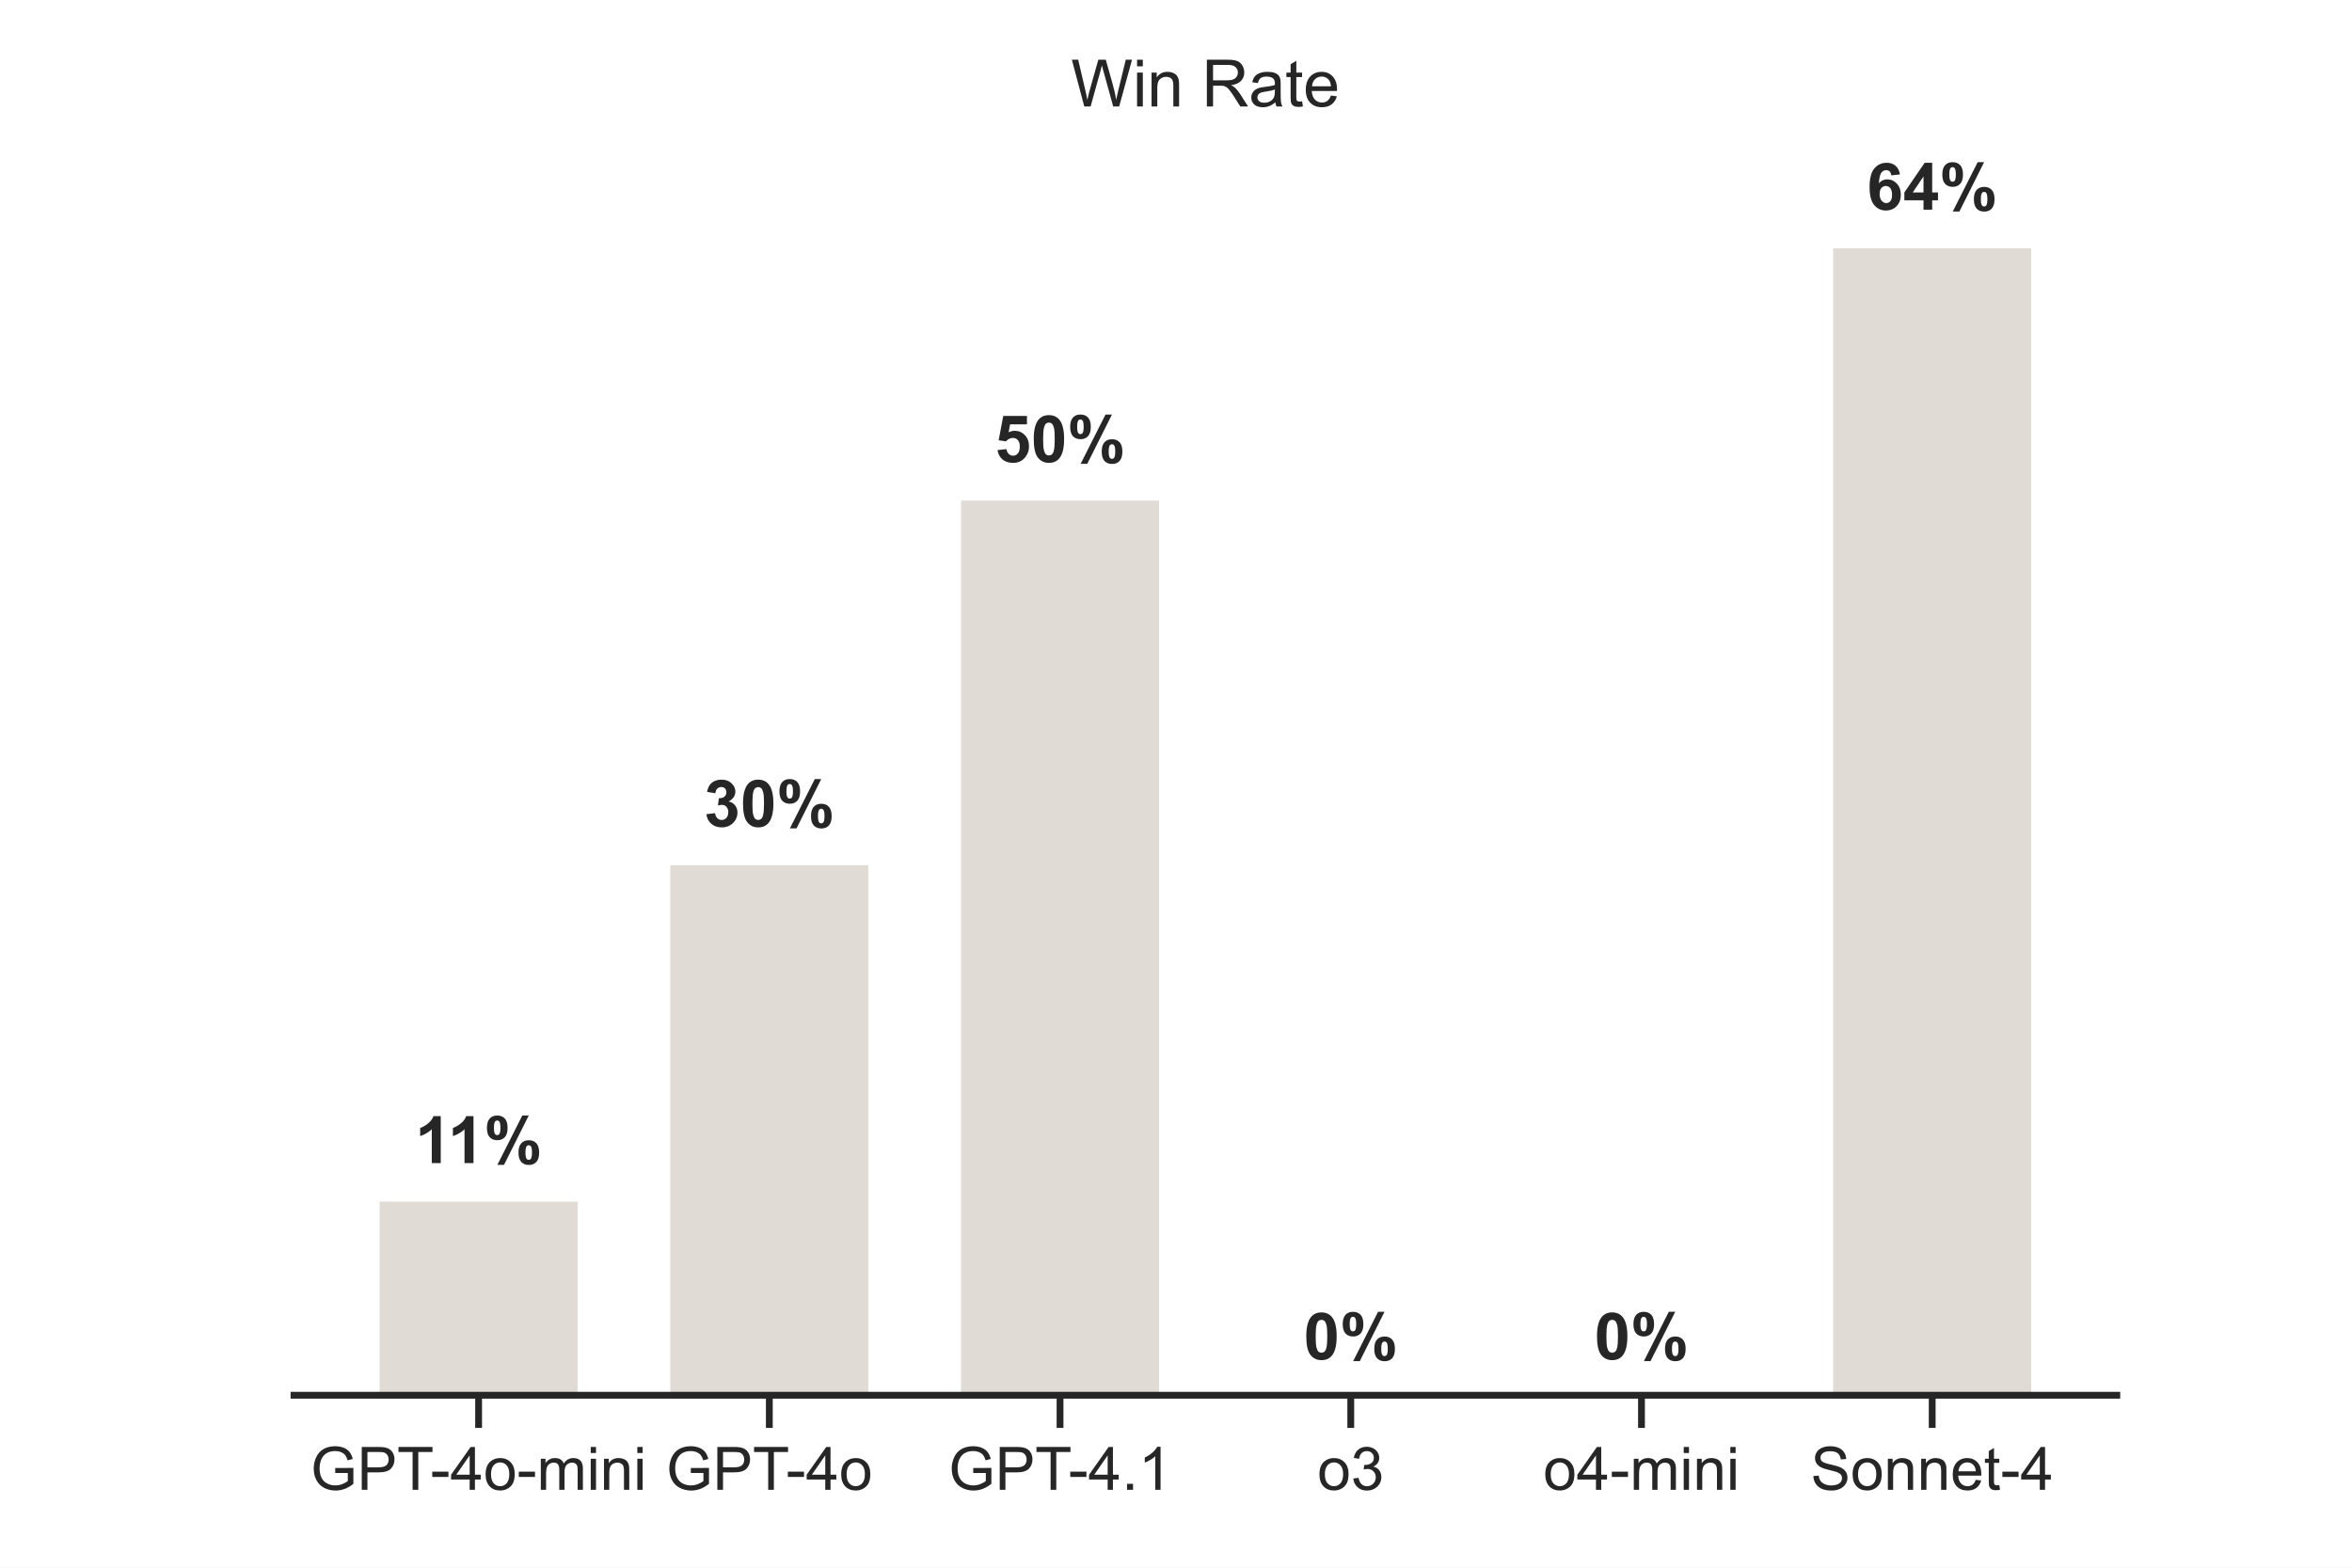
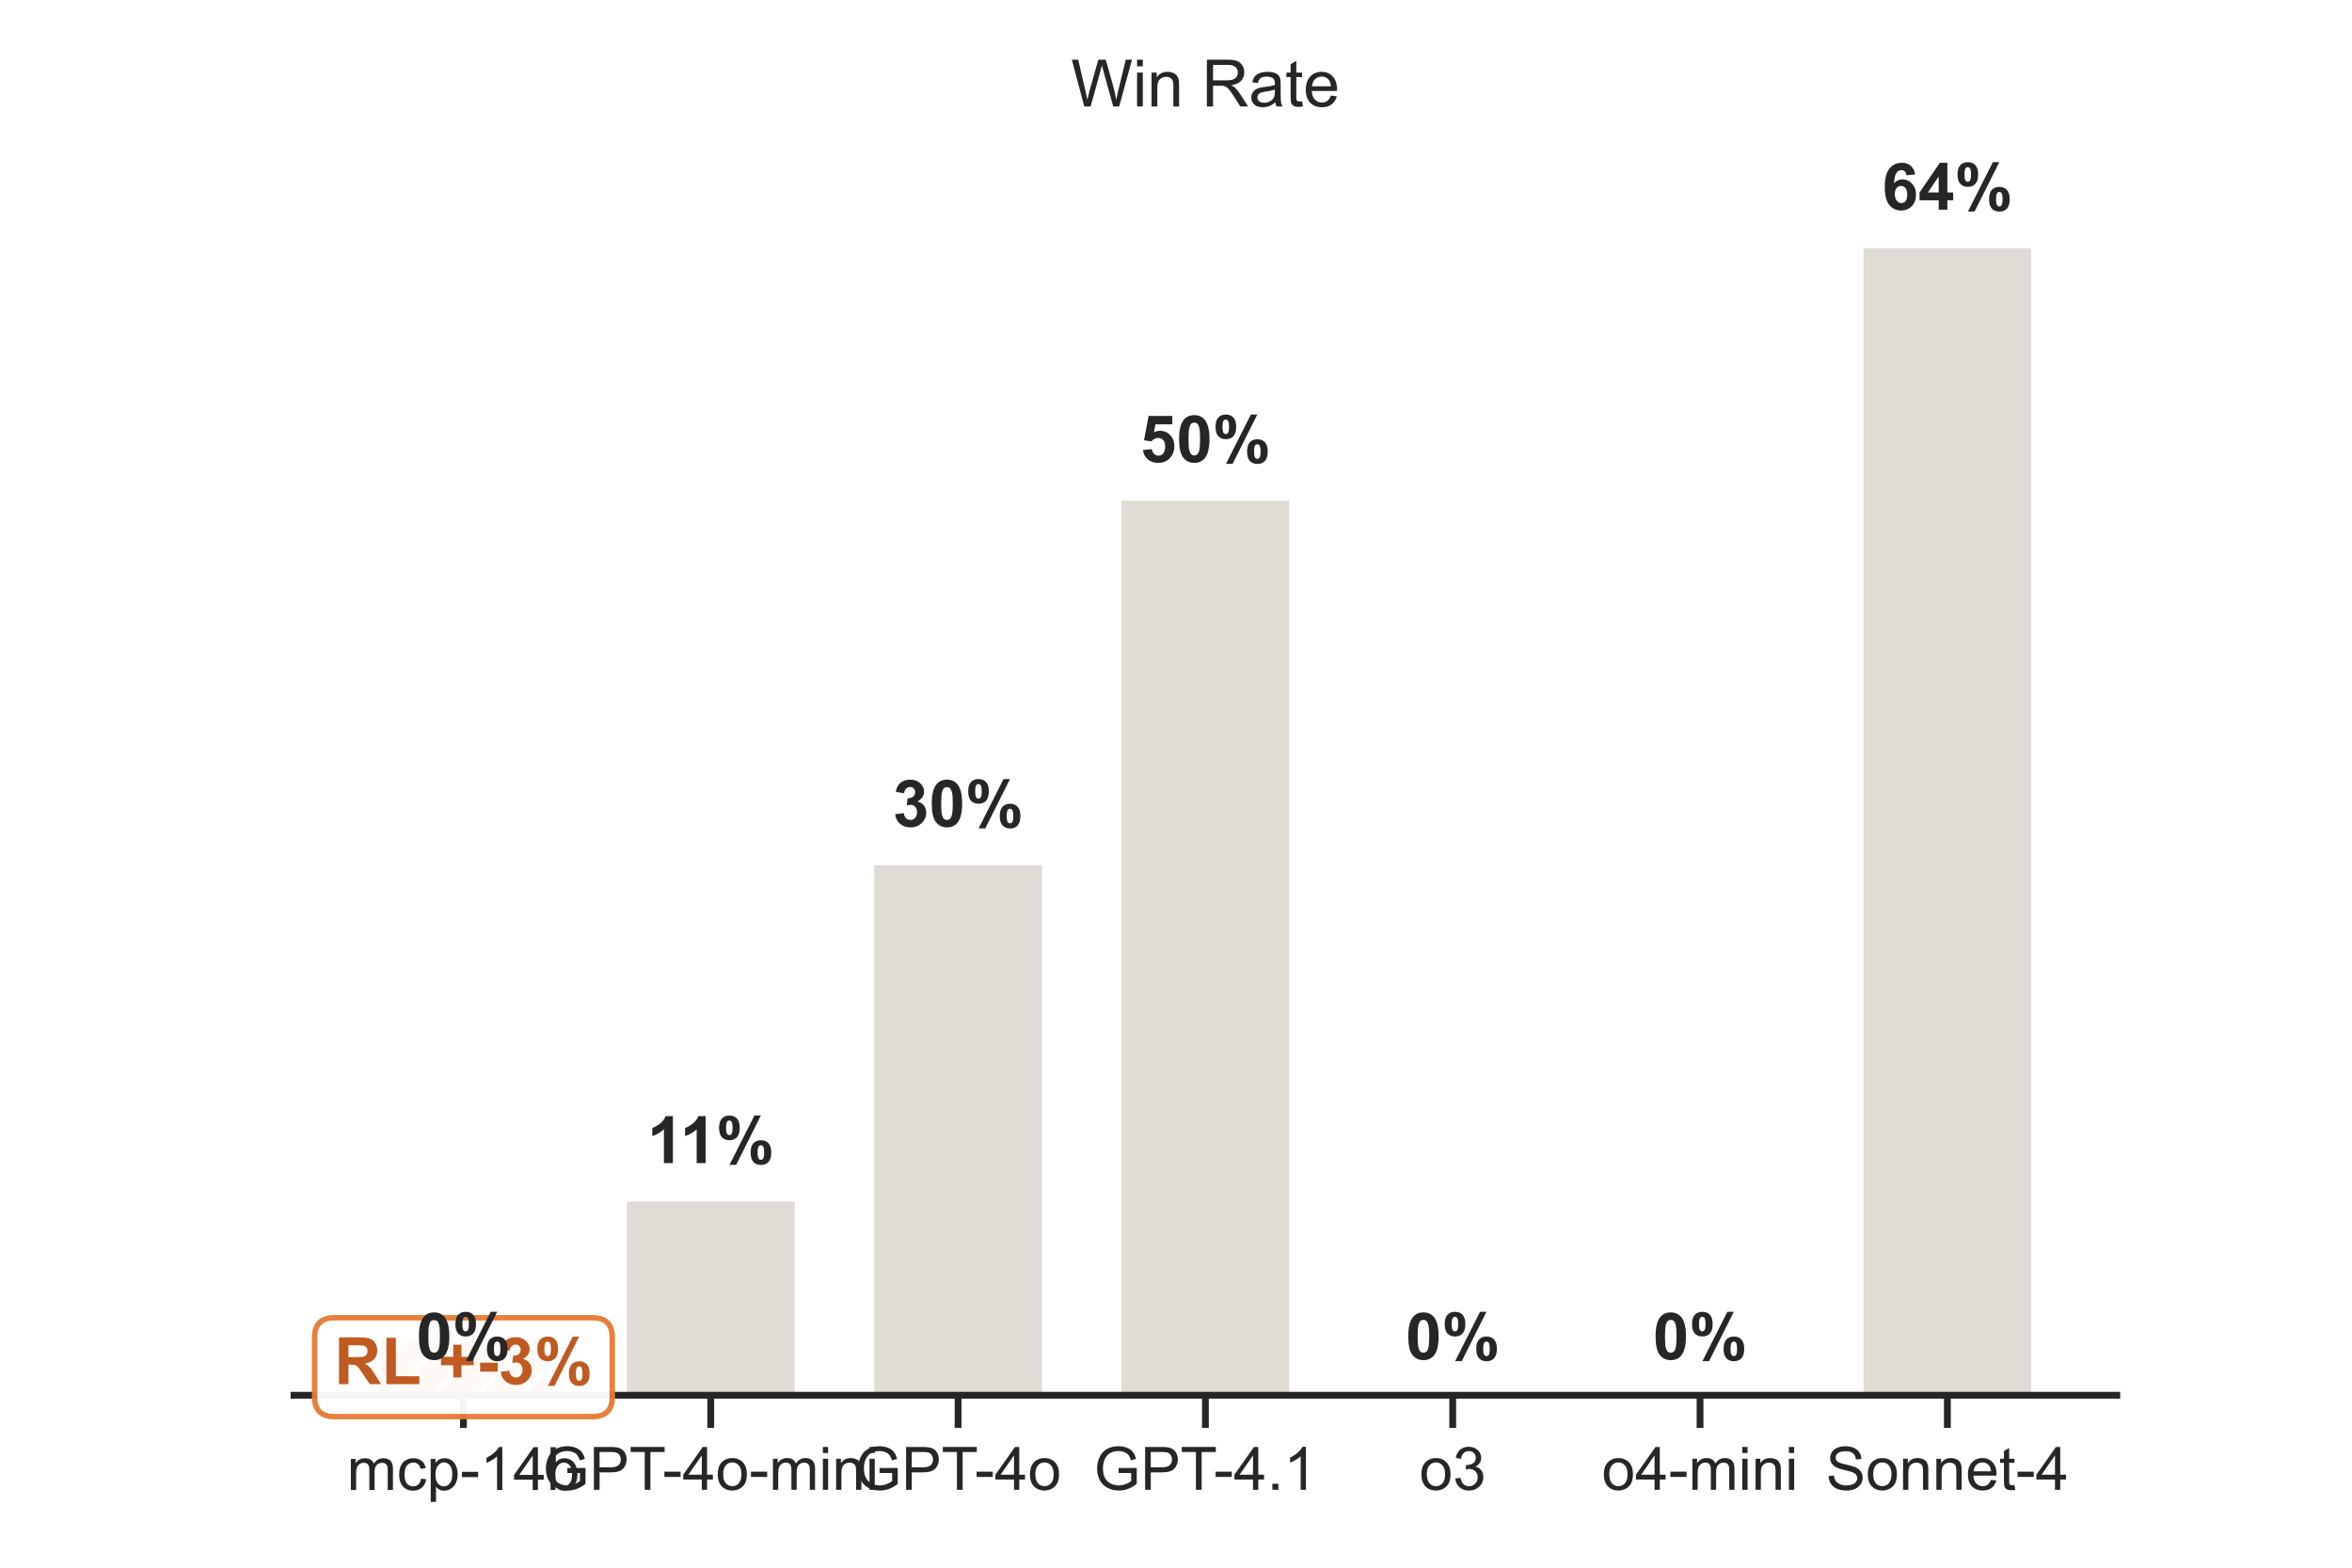
<svg xmlns="http://www.w3.org/2000/svg" xmlns:xlink="http://www.w3.org/1999/xlink" width="432pt" height="288pt" viewBox="0 0 432 288" version="1.1">
  <defs>
    <style type="text/css">*{stroke-linejoin: round; stroke-linecap: butt}</style>
  </defs>
  <g id="figure_1">
    <g id="patch_1">
      <path d="M 0 288  L 432 288  L 432 0  L 0 0  z " style="fill: #ffffff" />
    </g>
    <g id="axes_1">
      <g id="patch_2">
        <path d="M 54 256.32  L 388.8 256.32  L 388.8 34.56  L 54 34.56  z " style="fill: #ffffff" />
      </g>
      <g id="matplotlib.axis_1">
        <g id="xtick_1">
          <g id="line2d_1">
            <defs>
-               <path id="m79e79da452" d="M 0 0  L 0 6  " style="stroke: #262626; stroke-width: 1.25" />
+               <path id="m827d077806" d="M 0 0  L 0 6  " style="stroke: #262626; stroke-width: 1.25" />
            </defs>
            <g>
-               <use xlink:href="#m79e79da452" x="87.907" y="256.32" style="fill: #262626; stroke: #262626; stroke-width: 1.25" />
+               <use xlink:href="#m827d077806" x="85.118" y="256.32" style="fill: #262626; stroke: #262626; stroke-width: 1.25" />
            </g>
          </g>
          <g id="text_1">
-             <g style="fill: #262626" transform="translate(57.04015 273.6936) scale(0.11 -0.11)">
+             <g style="fill: #262626" transform="translate(63.72106 273.7262) scale(0.11 -0.11)">
+               <defs>
+                 <path id="ArialMT-6d" d="M 422 0  L 422 3319  L 925 3319  L 925 2853  Q 1081 3097 1340 3245  Q 1600 3394 1931 3394  Q 2300 3394 2536 3241  Q 2772 3088 2869 2813  Q 3263 3394 3894 3394  Q 4388 3394 4653 3120  Q 4919 2847 4919 2278  L 4919 0  L 4359 0  L 4359 2091  Q 4359 2428 4304 2576  Q 4250 2725 4106 2815  Q 3963 2906 3769 2906  Q 3419 2906 3187 2673  Q 2956 2441 2956 1928  L 2956 0  L 2394 0  L 2394 2156  Q 2394 2531 2256 2718  Q 2119 2906 1806 2906  Q 1569 2906 1367 2781  Q 1166 2656 1075 2415  Q 984 2175 984 1722  L 984 0  L 422 0  z " transform="scale(0.015625)" />
+                 <path id="ArialMT-63" d="M 2588 1216  L 3141 1144  Q 3050 572 2676 248  Q 2303 -75 1759 -75  Q 1078 -75 664 370  Q 250 816 250 1647  Q 250 2184 428 2587  Q 606 2991 970 3192  Q 1334 3394 1763 3394  Q 2303 3394 2647 3120  Q 2991 2847 3088 2344  L 2541 2259  Q 2463 2594 2264 2762  Q 2066 2931 1784 2931  Q 1359 2931 1093 2626  Q 828 2322 828 1663  Q 828 994 1084 691  Q 1341 388 1753 388  Q 2084 388 2306 591  Q 2528 794 2588 1216  z " transform="scale(0.015625)" />
+                 <path id="ArialMT-70" d="M 422 -1272  L 422 3319  L 934 3319  L 934 2888  Q 1116 3141 1344 3267  Q 1572 3394 1897 3394  Q 2322 3394 2647 3175  Q 2972 2956 3137 2557  Q 3303 2159 3303 1684  Q 3303 1175 3120 767  Q 2938 359 2589 142  Q 2241 -75 1856 -75  Q 1575 -75 1351 44  Q 1128 163 984 344  L 984 -1272  L 422 -1272  z M 931 1641  Q 931 1000 1190 694  Q 1450 388 1819 388  Q 2194 388 2461 705  Q 2728 1022 2728 1688  Q 2728 2322 2467 2637  Q 2206 2953 1844 2953  Q 1484 2953 1207 2617  Q 931 2281 931 1641  z " transform="scale(0.015625)" />
+                 <path id="ArialMT-2d" d="M 203 1375  L 203 1941  L 1931 1941  L 1931 1375  L 203 1375  z " transform="scale(0.015625)" />
+                 <path id="ArialMT-31" d="M 2384 0  L 1822 0  L 1822 3584  Q 1619 3391 1289 3197  Q 959 3003 697 2906  L 697 3450  Q 1169 3672 1522 3987  Q 1875 4303 2022 4600  L 2384 4600  L 2384 0  z " transform="scale(0.015625)" />
+                 <path id="ArialMT-34" d="M 2069 0  L 2069 1097  L 81 1097  L 81 1613  L 2172 4581  L 2631 4581  L 2631 1613  L 3250 1613  L 3250 1097  L 2631 1097  L 2631 0  L 2069 0  z M 2069 1613  L 2069 3678  L 634 1613  L 2069 1613  z " transform="scale(0.015625)" />
+                 <path id="ArialMT-62" d="M 941 0  L 419 0  L 419 4581  L 981 4581  L 981 2947  Q 1338 3394 1891 3394  Q 2197 3394 2470 3270  Q 2744 3147 2920 2923  Q 3097 2700 3197 2384  Q 3297 2069 3297 1709  Q 3297 856 2875 390  Q 2453 -75 1863 -75  Q 1275 -75 941 416  L 941 0  z M 934 1684  Q 934 1088 1097 822  Q 1363 388 1816 388  Q 2184 388 2453 708  Q 2722 1028 2722 1663  Q 2722 2313 2464 2622  Q 2206 2931 1841 2931  Q 1472 2931 1203 2611  Q 934 2291 934 1684  z " transform="scale(0.015625)" />
+               </defs>
+               <use xlink:href="#ArialMT-6d" />
+               <use xlink:href="#ArialMT-63" transform="translate(83.30078 0)" />
+               <use xlink:href="#ArialMT-70" transform="translate(133.3008 0)" />
+               <use xlink:href="#ArialMT-2d" transform="translate(188.916 0)" />
+               <use xlink:href="#ArialMT-31" transform="translate(222.2168 0)" />
+               <use xlink:href="#ArialMT-34" transform="translate(277.832 0)" />
+               <use xlink:href="#ArialMT-62" transform="translate(333.4473 0)" />
+             </g>
+           </g>
+         </g>
+         <g id="xtick_2">
+           <g id="line2d_2">
+             <g>
+               <use xlink:href="#m827d077806" x="130.545" y="256.32" style="fill: #262626; stroke: #262626; stroke-width: 1.25" />
+             </g>
+           </g>
+           <g id="text_2">
+             <g style="fill: #262626" transform="translate(99.67815 273.6936) scale(0.11 -0.11)">
              <defs>
                <path id="ArialMT-47" d="M 2638 1797  L 2638 2334  L 4578 2338  L 4578 638  Q 4131 281 3656 101  Q 3181 -78 2681 -78  Q 2006 -78 1454 211  Q 903 500 622 1047  Q 341 1594 341 2269  Q 341 2938 620 3517  Q 900 4097 1425 4378  Q 1950 4659 2634 4659  Q 3131 4659 3532 4498  Q 3934 4338 4162 4050  Q 4391 3763 4509 3300  L 3963 3150  Q 3859 3500 3706 3700  Q 3553 3900 3268 4020  Q 2984 4141 2638 4141  Q 2222 4141 1919 4014  Q 1616 3888 1430 3681  Q 1244 3475 1141 3228  Q 966 2803 966 2306  Q 966 1694 1177 1281  Q 1388 869 1791 669  Q 2194 469 2647 469  Q 3041 469 3416 620  Q 3791 772 3984 944  L 3984 1797  L 2638 1797  z " transform="scale(0.015625)" />
                <path id="ArialMT-50" d="M 494 0  L 494 4581  L 2222 4581  Q 2678 4581 2919 4538  Q 3256 4481 3484 4323  Q 3713 4166 3852 3881  Q 3991 3597 3991 3256  Q 3991 2672 3619 2267  Q 3247 1863 2275 1863  L 1100 1863  L 1100 0  L 494 0  z M 1100 2403  L 2284 2403  Q 2872 2403 3119 2622  Q 3366 2841 3366 3238  Q 3366 3525 3220 3729  Q 3075 3934 2838 4000  Q 2684 4041 2272 4041  L 1100 4041  L 1100 2403  z " transform="scale(0.015625)" />
                <path id="ArialMT-54" d="M 1659 0  L 1659 4041  L 150 4041  L 150 4581  L 3781 4581  L 3781 4041  L 2266 4041  L 2266 0  L 1659 0  z " transform="scale(0.015625)" />
-                 <path id="ArialMT-2d" d="M 203 1375  L 203 1941  L 1931 1941  L 1931 1375  L 203 1375  z " transform="scale(0.015625)" />
-                 <path id="ArialMT-34" d="M 2069 0  L 2069 1097  L 81 1097  L 81 1613  L 2172 4581  L 2631 4581  L 2631 1613  L 3250 1613  L 3250 1097  L 2631 1097  L 2631 0  L 2069 0  z M 2069 1613  L 2069 3678  L 634 1613  L 2069 1613  z " transform="scale(0.015625)" />
                <path id="ArialMT-6f" d="M 213 1659  Q 213 2581 725 3025  Q 1153 3394 1769 3394  Q 2453 3394 2887 2945  Q 3322 2497 3322 1706  Q 3322 1066 3130 698  Q 2938 331 2570 128  Q 2203 -75 1769 -75  Q 1072 -75 642 372  Q 213 819 213 1659  z M 791 1659  Q 791 1022 1069 705  Q 1347 388 1769 388  Q 2188 388 2466 706  Q 2744 1025 2744 1678  Q 2744 2294 2464 2611  Q 2184 2928 1769 2928  Q 1347 2928 1069 2612  Q 791 2297 791 1659  z " transform="scale(0.015625)" />
-                 <path id="ArialMT-6d" d="M 422 0  L 422 3319  L 925 3319  L 925 2853  Q 1081 3097 1340 3245  Q 1600 3394 1931 3394  Q 2300 3394 2536 3241  Q 2772 3088 2869 2813  Q 3263 3394 3894 3394  Q 4388 3394 4653 3120  Q 4919 2847 4919 2278  L 4919 0  L 4359 0  L 4359 2091  Q 4359 2428 4304 2576  Q 4250 2725 4106 2815  Q 3963 2906 3769 2906  Q 3419 2906 3187 2673  Q 2956 2441 2956 1928  L 2956 0  L 2394 0  L 2394 2156  Q 2394 2531 2256 2718  Q 2119 2906 1806 2906  Q 1569 2906 1367 2781  Q 1166 2656 1075 2415  Q 984 2175 984 1722  L 984 0  L 422 0  z " transform="scale(0.015625)" />
                <path id="ArialMT-69" d="M 425 3934  L 425 4581  L 988 4581  L 988 3934  L 425 3934  z M 425 0  L 425 3319  L 988 3319  L 988 0  L 425 0  z " transform="scale(0.015625)" />
                <path id="ArialMT-6e" d="M 422 0  L 422 3319  L 928 3319  L 928 2847  Q 1294 3394 1984 3394  Q 2284 3394 2536 3286  Q 2788 3178 2913 3003  Q 3038 2828 3088 2588  Q 3119 2431 3119 2041  L 3119 0  L 2556 0  L 2556 2019  Q 2556 2363 2490 2533  Q 2425 2703 2258 2804  Q 2091 2906 1866 2906  Q 1506 2906 1245 2678  Q 984 2450 984 1813  L 984 0  L 422 0  z " transform="scale(0.015625)" />
              </defs>
              <use xlink:href="#ArialMT-47" />
              <use xlink:href="#ArialMT-50" transform="translate(77.7832 0)" />
              <use xlink:href="#ArialMT-54" transform="translate(144.4824 0)" />
              <use xlink:href="#ArialMT-2d" transform="translate(200.0664 0)" />
              <use xlink:href="#ArialMT-34" transform="translate(233.3672 0)" />
              <use xlink:href="#ArialMT-6f" transform="translate(288.9824 0)" />
              <use xlink:href="#ArialMT-2d" transform="translate(344.5977 0)" />
              <use xlink:href="#ArialMT-6d" transform="translate(377.8984 0)" />
              <use xlink:href="#ArialMT-69" transform="translate(461.1992 0)" />
              <use xlink:href="#ArialMT-6e" transform="translate(483.416 0)" />
              <use xlink:href="#ArialMT-69" transform="translate(539.0312 0)" />
            </g>
          </g>
        </g>
-         <g id="xtick_2">
-           <g id="line2d_2">
-             <g>
-               <use xlink:href="#m79e79da452" x="141.304" y="256.32" style="fill: #262626; stroke: #262626; stroke-width: 1.25" />
-             </g>
-           </g>
-           <g id="text_2">
-             <g style="fill: #262626" transform="translate(122.3525 273.6936) scale(0.11 -0.11)">
+         <g id="xtick_3">
+           <g id="line2d_3">
+             <g>
+               <use xlink:href="#m827d077806" x="175.973" y="256.32" style="fill: #262626; stroke: #262626; stroke-width: 1.25" />
+             </g>
+           </g>
+           <g id="text_3">
+             <g style="fill: #262626" transform="translate(157.0208 273.6936) scale(0.11 -0.11)">
              <use xlink:href="#ArialMT-47" />
              <use xlink:href="#ArialMT-50" transform="translate(77.7832 0)" />
              <use xlink:href="#ArialMT-54" transform="translate(144.4824 0)" />
              <use xlink:href="#ArialMT-2d" transform="translate(200.0664 0)" />
              <use xlink:href="#ArialMT-34" transform="translate(233.3672 0)" />
              <use xlink:href="#ArialMT-6f" transform="translate(288.9824 0)" />
            </g>
          </g>
        </g>
-         <g id="xtick_3">
-           <g id="line2d_3">
-             <g>
-               <use xlink:href="#m79e79da452" x="194.701" y="256.32" style="fill: #262626; stroke: #262626; stroke-width: 1.25" />
-             </g>
-           </g>
-           <g id="text_3">
-             <g style="fill: #262626" transform="translate(174.2217 273.6936) scale(0.11 -0.11)">
+         <g id="xtick_4">
+           <g id="line2d_4">
+             <g>
+               <use xlink:href="#m827d077806" x="221.4" y="256.32" style="fill: #262626; stroke: #262626; stroke-width: 1.25" />
+             </g>
+           </g>
+           <g id="text_4">
+             <g style="fill: #262626" transform="translate(200.9202 273.6936) scale(0.11 -0.11)">
              <defs>
                <path id="ArialMT-2e" d="M 581 0  L 581 641  L 1222 641  L 1222 0  L 581 0  z " transform="scale(0.015625)" />
-                 <path id="ArialMT-31" d="M 2384 0  L 1822 0  L 1822 3584  Q 1619 3391 1289 3197  Q 959 3003 697 2906  L 697 3450  Q 1169 3672 1522 3987  Q 1875 4303 2022 4600  L 2384 4600  L 2384 0  z " transform="scale(0.015625)" />
              </defs>
              <use xlink:href="#ArialMT-47" />
              <use xlink:href="#ArialMT-50" transform="translate(77.7832 0)" />
              <use xlink:href="#ArialMT-54" transform="translate(144.4824 0)" />
              <use xlink:href="#ArialMT-2d" transform="translate(200.0664 0)" />
              <use xlink:href="#ArialMT-34" transform="translate(233.3672 0)" />
              <use xlink:href="#ArialMT-2e" transform="translate(288.9824 0)" />
              <use xlink:href="#ArialMT-31" transform="translate(316.7656 0)" />
            </g>
          </g>
        </g>
-         <g id="xtick_4">
-           <g id="line2d_4">
-             <g>
-               <use xlink:href="#m79e79da452" x="248.099" y="256.32" style="fill: #262626; stroke: #262626; stroke-width: 1.25" />
-             </g>
-           </g>
-           <g id="text_4">
-             <g style="fill: #262626" transform="translate(241.9815 273.6936) scale(0.11 -0.11)">
+         <g id="xtick_5">
+           <g id="line2d_5">
+             <g>
+               <use xlink:href="#m827d077806" x="266.827" y="256.32" style="fill: #262626; stroke: #262626; stroke-width: 1.25" />
+             </g>
+           </g>
+           <g id="text_5">
+             <g style="fill: #262626" transform="translate(260.7104 273.6936) scale(0.11 -0.11)">
              <defs>
                <path id="ArialMT-33" d="M 269 1209  L 831 1284  Q 928 806 1161 595  Q 1394 384 1728 384  Q 2125 384 2398 659  Q 2672 934 2672 1341  Q 2672 1728 2419 1979  Q 2166 2231 1775 2231  Q 1616 2231 1378 2169  L 1441 2663  Q 1497 2656 1531 2656  Q 1891 2656 2178 2843  Q 2466 3031 2466 3422  Q 2466 3731 2256 3934  Q 2047 4138 1716 4138  Q 1388 4138 1169 3931  Q 950 3725 888 3313  L 325 3413  Q 428 3978 793 4289  Q 1159 4600 1703 4600  Q 2078 4600 2393 4439  Q 2709 4278 2876 4000  Q 3044 3722 3044 3409  Q 3044 3113 2884 2869  Q 2725 2625 2413 2481  Q 2819 2388 3044 2092  Q 3269 1797 3269 1353  Q 3269 753 2831 336  Q 2394 -81 1725 -81  Q 1122 -81 723 278  Q 325 638 269 1209  z " transform="scale(0.015625)" />
              </defs>
              <use xlink:href="#ArialMT-6f" />
              <use xlink:href="#ArialMT-33" transform="translate(55.61523 0)" />
            </g>
          </g>
        </g>
-         <g id="xtick_5">
-           <g id="line2d_5">
-             <g>
-               <use xlink:href="#m79e79da452" x="301.496" y="256.32" style="fill: #262626; stroke: #262626; stroke-width: 1.25" />
-             </g>
-           </g>
-           <g id="text_5">
-             <g style="fill: #262626" transform="translate(283.4634 273.6936) scale(0.11 -0.11)">
+         <g id="xtick_6">
+           <g id="line2d_6">
+             <g>
+               <use xlink:href="#m827d077806" x="312.255" y="256.32" style="fill: #262626; stroke: #262626; stroke-width: 1.25" />
+             </g>
+           </g>
+           <g id="text_6">
+             <g style="fill: #262626" transform="translate(294.2226 273.6936) scale(0.11 -0.11)">
              <use xlink:href="#ArialMT-6f" />
              <use xlink:href="#ArialMT-34" transform="translate(55.61523 0)" />
              <use xlink:href="#ArialMT-2d" transform="translate(111.2305 0)" />
              <use xlink:href="#ArialMT-6d" transform="translate(144.5312 0)" />
              <use xlink:href="#ArialMT-69" transform="translate(227.832 0)" />
              <use xlink:href="#ArialMT-6e" transform="translate(250.0488 0)" />
              <use xlink:href="#ArialMT-69" transform="translate(305.6641 0)" />
            </g>
          </g>
        </g>
-         <g id="xtick_6">
-           <g id="line2d_6">
-             <g>
-               <use xlink:href="#m79e79da452" x="354.893" y="256.32" style="fill: #262626; stroke: #262626; stroke-width: 1.25" />
-             </g>
-           </g>
-           <g id="text_6">
-             <g style="fill: #262626" transform="translate(332.5723 273.6936) scale(0.11 -0.11)">
+         <g id="xtick_7">
+           <g id="line2d_7">
+             <g>
+               <use xlink:href="#m827d077806" x="357.682" y="256.32" style="fill: #262626; stroke: #262626; stroke-width: 1.25" />
+             </g>
+           </g>
+           <g id="text_7">
+             <g style="fill: #262626" transform="translate(335.3617 273.6936) scale(0.11 -0.11)">
              <defs>
                <path id="ArialMT-53" d="M 288 1472  L 859 1522  Q 900 1178 1048 958  Q 1197 738 1509 602  Q 1822 466 2213 466  Q 2559 466 2825 569  Q 3091 672 3220 851  Q 3350 1031 3350 1244  Q 3350 1459 3225 1620  Q 3100 1781 2813 1891  Q 2628 1963 1997 2114  Q 1366 2266 1113 2400  Q 784 2572 623 2826  Q 463 3081 463 3397  Q 463 3744 659 4045  Q 856 4347 1234 4503  Q 1613 4659 2075 4659  Q 2584 4659 2973 4495  Q 3363 4331 3572 4012  Q 3781 3694 3797 3291  L 3216 3247  Q 3169 3681 2898 3903  Q 2628 4125 2100 4125  Q 1550 4125 1298 3923  Q 1047 3722 1047 3438  Q 1047 3191 1225 3031  Q 1400 2872 2139 2705  Q 2878 2538 3153 2413  Q 3553 2228 3743 1945  Q 3934 1663 3934 1294  Q 3934 928 3725 604  Q 3516 281 3123 101  Q 2731 -78 2241 -78  Q 1619 -78 1198 103  Q 778 284 539 648  Q 300 1013 288 1472  z " transform="scale(0.015625)" />
                <path id="ArialMT-65" d="M 2694 1069  L 3275 997  Q 3138 488 2766 206  Q 2394 -75 1816 -75  Q 1088 -75 661 373  Q 234 822 234 1631  Q 234 2469 665 2931  Q 1097 3394 1784 3394  Q 2450 3394 2872 2941  Q 3294 2488 3294 1666  Q 3294 1616 3291 1516  L 816 1516  Q 847 969 1125 678  Q 1403 388 1819 388  Q 2128 388 2347 550  Q 2566 713 2694 1069  z M 847 1978  L 2700 1978  Q 2663 2397 2488 2606  Q 2219 2931 1791 2931  Q 1403 2931 1139 2672  Q 875 2413 847 1978  z " transform="scale(0.015625)" />
                <path id="ArialMT-74" d="M 1650 503  L 1731 6  Q 1494 -44 1306 -44  Q 1000 -44 831 53  Q 663 150 594 308  Q 525 466 525 972  L 525 2881  L 113 2881  L 113 3319  L 525 3319  L 525 4141  L 1084 4478  L 1084 3319  L 1650 3319  L 1650 2881  L 1084 2881  L 1084 941  Q 1084 700 1114 631  Q 1144 563 1211 522  Q 1278 481 1403 481  Q 1497 481 1650 503  z " transform="scale(0.015625)" />
              </defs>
              <use xlink:href="#ArialMT-53" />
              <use xlink:href="#ArialMT-6f" transform="translate(66.69922 0)" />
              <use xlink:href="#ArialMT-6e" transform="translate(122.3145 0)" />
              <use xlink:href="#ArialMT-6e" transform="translate(177.9297 0)" />
              <use xlink:href="#ArialMT-65" transform="translate(233.5449 0)" />
              <use xlink:href="#ArialMT-74" transform="translate(289.1602 0)" />
              <use xlink:href="#ArialMT-2d" transform="translate(316.9434 0)" />
              <use xlink:href="#ArialMT-34" transform="translate(350.2441 0)" />
            </g>
          </g>
        </g>
      </g>
      <g id="matplotlib.axis_2" />
      <g id="patch_3">
-         <path d="M 69.218 256.32  L 106.596 256.32  L 106.596 220.261  L 69.218 220.261  z " clip-path="url(#p8003fcc2f3)" style="fill: #e0dcd5; stroke: #ffffff; stroke-linejoin: miter" />
+         <path d="M 69.218 256.32  L 101.017 256.32  L 101.017 246.018  L 69.218 246.018  z " clip-path="url(#p672763f951)" style="fill: #e67a30; stroke: #ffffff; stroke-linejoin: miter" />
      </g>
      <g id="patch_4">
-         <path d="M 122.615 256.32  L 159.993 256.32  L 159.993 158.447  L 122.615 158.447  z " clip-path="url(#p8003fcc2f3)" style="fill: #e0dcd5; stroke: #ffffff; stroke-linejoin: miter" />
+         <path d="M 69.218 246.018  L 101.017 246.018  L 101.017 256.32  L 69.218 256.32  z " clip-path="url(#p672763f951)" style="fill: url(#h082f6a8889); opacity: 0.95; stroke: #ffffff; stroke-linejoin: miter" />
      </g>
      <g id="patch_5">
-         <path d="M 176.012 256.32  L 213.39 256.32  L 213.39 91.481  L 176.012 91.481  z " clip-path="url(#p8003fcc2f3)" style="fill: #e0dcd5; stroke: #ffffff; stroke-linejoin: miter" />
+         <path d="M 114.646 256.32  L 146.445 256.32  L 146.445 220.261  L 114.646 220.261  z " clip-path="url(#p672763f951)" style="fill: #e0dcd5; stroke: #ffffff; stroke-linejoin: miter" />
      </g>
      <g id="patch_6">
-         <path d="M 229.41 256.32  L 266.788 256.32  L 266.788 256.32  L 229.41 256.32  z " clip-path="url(#p8003fcc2f3)" style="fill: #e0dcd5; stroke: #ffffff; stroke-linejoin: miter" />
+         <path d="M 160.073 256.32  L 191.872 256.32  L 191.872 158.447  L 160.073 158.447  z " clip-path="url(#p672763f951)" style="fill: #e0dcd5; stroke: #ffffff; stroke-linejoin: miter" />
      </g>
      <g id="patch_7">
-         <path d="M 282.807 256.32  L 320.185 256.32  L 320.185 256.32  L 282.807 256.32  z " clip-path="url(#p8003fcc2f3)" style="fill: #e0dcd5; stroke: #ffffff; stroke-linejoin: miter" />
+         <path d="M 205.5 256.32  L 237.3 256.32  L 237.3 91.481  L 205.5 91.481  z " clip-path="url(#p672763f951)" style="fill: #e0dcd5; stroke: #ffffff; stroke-linejoin: miter" />
      </g>
      <g id="patch_8">
-         <path d="M 336.204 256.32  L 373.582 256.32  L 373.582 45.12  L 336.204 45.12  z " clip-path="url(#p8003fcc2f3)" style="fill: #e0dcd5; stroke: #ffffff; stroke-linejoin: miter" />
+         <path d="M 250.928 256.32  L 282.727 256.32  L 282.727 256.32  L 250.928 256.32  z " clip-path="url(#p672763f951)" style="fill: #e0dcd5; stroke: #ffffff; stroke-linejoin: miter" />
      </g>
      <g id="patch_9">
+         <path d="M 296.355 256.32  L 328.154 256.32  L 328.154 256.32  L 296.355 256.32  z " clip-path="url(#p672763f951)" style="fill: #e0dcd5; stroke: #ffffff; stroke-linejoin: miter" />
+       </g>
+       <g id="patch_10">
+         <path d="M 341.783 256.32  L 373.582 256.32  L 373.582 45.12  L 341.783 45.12  z " clip-path="url(#p672763f951)" style="fill: #e0dcd5; stroke: #ffffff; stroke-linejoin: miter" />
+       </g>
+       <g id="patch_11">
        <path d="M 54 256.32  L 388.8 256.32  " style="fill: none; stroke: #262626; stroke-width: 1.25; stroke-linejoin: miter; stroke-linecap: square" />
      </g>
-       <g id="text_7">
-         <g style="fill: #262626" transform="translate(76.22874 213.6693) scale(0.12 -0.12)">
+       <g id="text_8">
+         <g id="patch_12">
+           <path d="M 61.384 260.248  L 108.852 260.248  Q 112.452 260.248 112.452 256.648  L 112.452 245.69  Q 112.452 242.09 108.852 242.09  L 61.384 242.09  Q 57.784 242.09 57.784 245.69  L 57.784 256.648  Q 57.784 260.248 61.384 260.248  z " style="fill: #ffffff; opacity: 0.95; stroke: #e67a30; stroke-linejoin: miter" />
+         </g>
+         <g style="fill: #c05a20" transform="translate(61.38403 254.2794) scale(0.12 -0.12)">
+           <defs>
+             <path id="Arial-BoldMT-52" d="M 469 0  L 469 4581  L 2416 4581  Q 3150 4581 3483 4457  Q 3816 4334 4016 4018  Q 4216 3703 4216 3297  Q 4216 2781 3912 2445  Q 3609 2109 3006 2022  Q 3306 1847 3501 1637  Q 3697 1428 4028 894  L 4588 0  L 3481 0  L 2813 997  Q 2456 1531 2325 1670  Q 2194 1809 2047 1861  Q 1900 1913 1581 1913  L 1394 1913  L 1394 0  L 469 0  z M 1394 2644  L 2078 2644  Q 2744 2644 2909 2700  Q 3075 2756 3169 2893  Q 3263 3031 3263 3238  Q 3263 3469 3139 3611  Q 3016 3753 2791 3791  Q 2678 3806 2116 3806  L 1394 3806  L 1394 2644  z " transform="scale(0.015625)" />
+             <path id="Arial-BoldMT-4c" d="M 491 0  L 491 4544  L 1416 4544  L 1416 772  L 3716 772  L 3716 0  L 491 0  z " transform="scale(0.015625)" />
+             <path id="Arial-BoldMT-20" transform="scale(0.015625)" />
+             <path id="Arial-BoldMT-2b" d="M 1466 659  L 1466 1850  L 266 1850  L 266 2672  L 1466 2672  L 1466 3863  L 2266 3863  L 2266 2672  L 3469 2672  L 3469 1850  L 2266 1850  L 2266 659  L 1466 659  z " transform="scale(0.015625)" />
+             <path id="Arial-BoldMT-2d" d="M 359 1222  L 359 2100  L 2084 2100  L 2084 1222  L 359 1222  z " transform="scale(0.015625)" />
+             <path id="Arial-BoldMT-33" d="M 241 1216  L 1091 1319  Q 1131 994 1309 822  Q 1488 650 1741 650  Q 2013 650 2198 856  Q 2384 1063 2384 1413  Q 2384 1744 2206 1937  Q 2028 2131 1772 2131  Q 1603 2131 1369 2066  L 1466 2781  Q 1822 2772 2009 2936  Q 2197 3100 2197 3372  Q 2197 3603 2059 3740  Q 1922 3878 1694 3878  Q 1469 3878 1309 3722  Q 1150 3566 1116 3266  L 306 3403  Q 391 3819 561 4067  Q 731 4316 1036 4458  Q 1341 4600 1719 4600  Q 2366 4600 2756 4188  Q 3078 3850 3078 3425  Q 3078 2822 2419 2463  Q 2813 2378 3048 2084  Q 3284 1791 3284 1375  Q 3284 772 2843 347  Q 2403 -78 1747 -78  Q 1125 -78 715 280  Q 306 638 241 1216  z " transform="scale(0.015625)" />
+             <path id="Arial-BoldMT-25" d="M 278 3450  Q 278 4066 548 4362  Q 819 4659 1281 4659  Q 1759 4659 2029 4364  Q 2300 4069 2300 3450  Q 2300 2834 2029 2537  Q 1759 2241 1297 2241  Q 819 2241 548 2536  Q 278 2831 278 3450  z M 963 3456  Q 963 3009 1066 2856  Q 1144 2744 1281 2744  Q 1422 2744 1500 2856  Q 1600 3009 1600 3456  Q 1600 3903 1500 4053  Q 1422 4169 1281 4169  Q 1144 4169 1066 4056  Q 963 3903 963 3456  z M 1950 -175  L 1300 -175  L 3741 4659  L 4372 4659  L 1950 -175  z M 3369 1028  Q 3369 1644 3639 1941  Q 3909 2238 4378 2238  Q 4850 2238 5120 1941  Q 5391 1644 5391 1028  Q 5391 409 5120 112  Q 4850 -184 4388 -184  Q 3909 -184 3639 112  Q 3369 409 3369 1028  z M 4053 1031  Q 4053 584 4156 434  Q 4234 319 4372 319  Q 4513 319 4588 431  Q 4691 584 4691 1031  Q 4691 1478 4591 1631  Q 4513 1744 4372 1744  Q 4231 1744 4156 1631  Q 4053 1478 4053 1031  z " transform="scale(0.015625)" />
+           </defs>
+           <use xlink:href="#Arial-BoldMT-52" />
+           <use xlink:href="#Arial-BoldMT-4c" transform="translate(72.2168 0)" />
+           <use xlink:href="#Arial-BoldMT-20" transform="translate(131.5508 0)" />
+           <use xlink:href="#Arial-BoldMT-2b" transform="translate(159.334 0)" />
+           <use xlink:href="#Arial-BoldMT-2d" transform="translate(217.7324 0)" />
+           <use xlink:href="#Arial-BoldMT-33" transform="translate(251.0332 0)" />
+           <use xlink:href="#Arial-BoldMT-25" transform="translate(306.6484 0)" />
+         </g>
+       </g>
+       <g id="text_9">
+         <g style="fill: #262626" transform="translate(76.4459 249.7279) scale(0.12 -0.12)">
+           <defs>
+             <path id="Arial-BoldMT-30" d="M 1756 4600  Q 2422 4600 2797 4125  Q 3244 3563 3244 2259  Q 3244 959 2794 391  Q 2422 -78 1756 -78  Q 1088 -78 678 436  Q 269 950 269 2269  Q 269 3563 719 4131  Q 1091 4600 1756 4600  z M 1756 3872  Q 1597 3872 1472 3770  Q 1347 3669 1278 3406  Q 1188 3066 1188 2259  Q 1188 1453 1269 1151  Q 1350 850 1473 750  Q 1597 650 1756 650  Q 1916 650 2041 751  Q 2166 853 2234 1116  Q 2325 1453 2325 2259  Q 2325 3066 2244 3367  Q 2163 3669 2039 3770  Q 1916 3872 1756 3872  z " transform="scale(0.015625)" />
+           </defs>
+           <use xlink:href="#Arial-BoldMT-30" />
+           <use xlink:href="#Arial-BoldMT-25" transform="translate(55.61523 0)" />
+         </g>
+       </g>
+       <g id="text_10">
+         <g style="fill: #262626" transform="translate(118.8667 213.6693) scale(0.12 -0.12)">
          <defs>
            <path id="Arial-BoldMT-31" d="M 2519 0  L 1641 0  L 1641 3309  Q 1159 2859 506 2644  L 506 3441  Q 850 3553 1253 3867  Q 1656 4181 1806 4600  L 2519 4600  L 2519 0  z " transform="scale(0.015625)" />
-             <path id="Arial-BoldMT-25" d="M 278 3450  Q 278 4066 548 4362  Q 819 4659 1281 4659  Q 1759 4659 2029 4364  Q 2300 4069 2300 3450  Q 2300 2834 2029 2537  Q 1759 2241 1297 2241  Q 819 2241 548 2536  Q 278 2831 278 3450  z M 963 3456  Q 963 3009 1066 2856  Q 1144 2744 1281 2744  Q 1422 2744 1500 2856  Q 1600 3009 1600 3456  Q 1600 3903 1500 4053  Q 1422 4169 1281 4169  Q 1144 4169 1066 4056  Q 963 3903 963 3456  z M 1950 -175  L 1300 -175  L 3741 4659  L 4372 4659  L 1950 -175  z M 3369 1028  Q 3369 1644 3639 1941  Q 3909 2238 4378 2238  Q 4850 2238 5120 1941  Q 5391 1644 5391 1028  Q 5391 409 5120 112  Q 4850 -184 4388 -184  Q 3909 -184 3639 112  Q 3369 409 3369 1028  z M 4053 1031  Q 4053 584 4156 434  Q 4234 319 4372 319  Q 4513 319 4588 431  Q 4691 584 4691 1031  Q 4691 1478 4591 1631  Q 4513 1744 4372 1744  Q 4231 1744 4156 1631  Q 4053 1478 4053 1031  z " transform="scale(0.015625)" />
          </defs>
          <use xlink:href="#Arial-BoldMT-31" />
          <use xlink:href="#Arial-BoldMT-31" transform="translate(50.11523 0)" />
          <use xlink:href="#Arial-BoldMT-25" transform="translate(105.7305 0)" />
        </g>
      </g>
-       <g id="text_8">
-         <g style="fill: #262626" transform="translate(129.2959 151.8547) scale(0.12 -0.12)">
-           <defs>
-             <path id="Arial-BoldMT-33" d="M 241 1216  L 1091 1319  Q 1131 994 1309 822  Q 1488 650 1741 650  Q 2013 650 2198 856  Q 2384 1063 2384 1413  Q 2384 1744 2206 1937  Q 2028 2131 1772 2131  Q 1603 2131 1369 2066  L 1466 2781  Q 1822 2772 2009 2936  Q 2197 3100 2197 3372  Q 2197 3603 2059 3740  Q 1922 3878 1694 3878  Q 1469 3878 1309 3722  Q 1150 3566 1116 3266  L 306 3403  Q 391 3819 561 4067  Q 731 4316 1036 4458  Q 1341 4600 1719 4600  Q 2366 4600 2756 4188  Q 3078 3850 3078 3425  Q 3078 2822 2419 2463  Q 2813 2378 3048 2084  Q 3284 1791 3284 1375  Q 3284 772 2843 347  Q 2403 -78 1747 -78  Q 1125 -78 715 280  Q 306 638 241 1216  z " transform="scale(0.015625)" />
-             <path id="Arial-BoldMT-30" d="M 1756 4600  Q 2422 4600 2797 4125  Q 3244 3563 3244 2259  Q 3244 959 2794 391  Q 2422 -78 1756 -78  Q 1088 -78 678 436  Q 269 950 269 2269  Q 269 3563 719 4131  Q 1091 4600 1756 4600  z M 1756 3872  Q 1597 3872 1472 3770  Q 1347 3669 1278 3406  Q 1188 3066 1188 2259  Q 1188 1453 1269 1151  Q 1350 850 1473 750  Q 1597 650 1756 650  Q 1916 650 2041 751  Q 2166 853 2234 1116  Q 2325 1453 2325 2259  Q 2325 3066 2244 3367  Q 2163 3669 2039 3770  Q 1916 3872 1756 3872  z " transform="scale(0.015625)" />
-           </defs>
+       <g id="text_11">
+         <g style="fill: #262626" transform="translate(163.9642 151.8547) scale(0.12 -0.12)">
          <use xlink:href="#Arial-BoldMT-33" />
          <use xlink:href="#Arial-BoldMT-30" transform="translate(55.61523 0)" />
          <use xlink:href="#Arial-BoldMT-25" transform="translate(111.2305 0)" />
        </g>
      </g>
-       <g id="text_9">
-         <g style="fill: #262626" transform="translate(182.693 84.88885) scale(0.12 -0.12)">
+       <g id="text_12">
+         <g style="fill: #262626" transform="translate(209.3916 84.88885) scale(0.12 -0.12)">
          <defs>
            <path id="Arial-BoldMT-35" d="M 284 1178  L 1159 1269  Q 1197 972 1381 798  Q 1566 625 1806 625  Q 2081 625 2272 848  Q 2463 1072 2463 1522  Q 2463 1944 2273 2155  Q 2084 2366 1781 2366  Q 1403 2366 1103 2031  L 391 2134  L 841 4519  L 3163 4519  L 3163 3697  L 1506 3697  L 1369 2919  Q 1663 3066 1969 3066  Q 2553 3066 2959 2641  Q 3366 2216 3366 1538  Q 3366 972 3038 528  Q 2591 -78 1797 -78  Q 1163 -78 763 262  Q 363 603 284 1178  z " transform="scale(0.015625)" />
          </defs>
          <use xlink:href="#Arial-BoldMT-35" />
          <use xlink:href="#Arial-BoldMT-30" transform="translate(55.61523 0)" />
          <use xlink:href="#Arial-BoldMT-25" transform="translate(111.2305 0)" />
        </g>
      </g>
-       <g id="text_10">
-         <g style="fill: #262626" transform="translate(239.4267 249.7279) scale(0.12 -0.12)">
+       <g id="text_13">
+         <g style="fill: #262626" transform="translate(258.1555 249.7279) scale(0.12 -0.12)">
          <use xlink:href="#Arial-BoldMT-30" />
          <use xlink:href="#Arial-BoldMT-25" transform="translate(55.61523 0)" />
        </g>
      </g>
-       <g id="text_11">
-         <g style="fill: #262626" transform="translate(292.8238 249.7279) scale(0.12 -0.12)">
+       <g id="text_14">
+         <g style="fill: #262626" transform="translate(303.5829 249.7279) scale(0.12 -0.12)">
          <use xlink:href="#Arial-BoldMT-30" />
          <use xlink:href="#Arial-BoldMT-25" transform="translate(55.61523 0)" />
        </g>
      </g>
-       <g id="text_12">
-         <g style="fill: #262626" transform="translate(342.8844 38.52788) scale(0.12 -0.12)">
+       <g id="text_15">
+         <g style="fill: #262626" transform="translate(345.6738 38.52788) scale(0.12 -0.12)">
          <defs>
            <path id="Arial-BoldMT-36" d="M 3247 3459  L 2397 3366  Q 2366 3628 2234 3753  Q 2103 3878 1894 3878  Q 1616 3878 1423 3628  Q 1231 3378 1181 2588  Q 1509 2975 1997 2975  Q 2547 2975 2939 2556  Q 3331 2138 3331 1475  Q 3331 772 2918 347  Q 2506 -78 1859 -78  Q 1166 -78 719 461  Q 272 1000 272 2228  Q 272 3488 737 4044  Q 1203 4600 1947 4600  Q 2469 4600 2811 4308  Q 3153 4016 3247 3459  z M 1256 1544  Q 1256 1116 1453 883  Q 1650 650 1903 650  Q 2147 650 2309 840  Q 2472 1031 2472 1466  Q 2472 1913 2297 2120  Q 2122 2328 1859 2328  Q 1606 2328 1431 2129  Q 1256 1931 1256 1544  z " transform="scale(0.015625)" />
            <path id="Arial-BoldMT-34" d="M 1994 0  L 1994 922  L 119 922  L 119 1691  L 2106 4600  L 2844 4600  L 2844 1694  L 3413 1694  L 3413 922  L 2844 922  L 2844 0  L 1994 0  z M 1994 1694  L 1994 3259  L 941 1694  L 1994 1694  z " transform="scale(0.015625)" />
          </defs>
          <use xlink:href="#Arial-BoldMT-36" />
          <use xlink:href="#Arial-BoldMT-34" transform="translate(55.61523 0)" />
          <use xlink:href="#Arial-BoldMT-25" transform="translate(111.2305 0)" />
        </g>
      </g>
-       <g id="text_13">
+       <g id="text_16">
        <g style="fill: #262626" transform="translate(196.7269 19.56) scale(0.12 -0.12)">
          <defs>
            <path id="ArialMT-57" d="M 1294 0  L 78 4581  L 700 4581  L 1397 1578  Q 1509 1106 1591 641  Q 1766 1375 1797 1488  L 2669 4581  L 3400 4581  L 4056 2263  Q 4303 1400 4413 641  Q 4500 1075 4641 1638  L 5359 4581  L 5969 4581  L 4713 0  L 4128 0  L 3163 3491  Q 3041 3928 3019 4028  Q 2947 3713 2884 3491  L 1913 0  L 1294 0  z " transform="scale(0.015625)" />
            <path id="ArialMT-20" transform="scale(0.015625)" />
            <path id="ArialMT-52" d="M 503 0  L 503 4581  L 2534 4581  Q 3147 4581 3465 4457  Q 3784 4334 3975 4021  Q 4166 3709 4166 3331  Q 4166 2844 3850 2509  Q 3534 2175 2875 2084  Q 3116 1969 3241 1856  Q 3506 1613 3744 1247  L 4541 0  L 3778 0  L 3172 953  Q 2906 1366 2734 1584  Q 2563 1803 2427 1890  Q 2291 1978 2150 2013  Q 2047 2034 1813 2034  L 1109 2034  L 1109 0  L 503 0  z M 1109 2559  L 2413 2559  Q 2828 2559 3062 2645  Q 3297 2731 3419 2920  Q 3541 3109 3541 3331  Q 3541 3656 3305 3865  Q 3069 4075 2559 4075  L 1109 4075  L 1109 2559  z " transform="scale(0.015625)" />
            <path id="ArialMT-61" d="M 2588 409  Q 2275 144 1986 34  Q 1697 -75 1366 -75  Q 819 -75 525 192  Q 231 459 231 875  Q 231 1119 342 1320  Q 453 1522 633 1644  Q 813 1766 1038 1828  Q 1203 1872 1538 1913  Q 2219 1994 2541 2106  Q 2544 2222 2544 2253  Q 2544 2597 2384 2738  Q 2169 2928 1744 2928  Q 1347 2928 1158 2789  Q 969 2650 878 2297  L 328 2372  Q 403 2725 575 2942  Q 747 3159 1072 3276  Q 1397 3394 1825 3394  Q 2250 3394 2515 3294  Q 2781 3194 2906 3042  Q 3031 2891 3081 2659  Q 3109 2516 3109 2141  L 3109 1391  Q 3109 606 3145 398  Q 3181 191 3288 0  L 2700 0  Q 2613 175 2588 409  z M 2541 1666  Q 2234 1541 1622 1453  Q 1275 1403 1131 1340  Q 988 1278 909 1158  Q 831 1038 831 891  Q 831 666 1001 516  Q 1172 366 1500 366  Q 1825 366 2078 508  Q 2331 650 2450 897  Q 2541 1088 2541 1459  L 2541 1666  z " transform="scale(0.015625)" />
          </defs>
          <use xlink:href="#ArialMT-57" />
          <use xlink:href="#ArialMT-69" transform="translate(94.38477 0)" />
          <use xlink:href="#ArialMT-6e" transform="translate(116.6016 0)" />
          <use xlink:href="#ArialMT-20" transform="translate(172.2168 0)" />
          <use xlink:href="#ArialMT-52" transform="translate(200 0)" />
          <use xlink:href="#ArialMT-61" transform="translate(272.2168 0)" />
          <use xlink:href="#ArialMT-74" transform="translate(327.832 0)" />
          <use xlink:href="#ArialMT-65" transform="translate(355.6152 0)" />
        </g>
      </g>
    </g>
  </g>
  <defs>
-     <clipPath id="p8003fcc2f3">
+     <clipPath id="p672763f951">
      <rect x="54" y="34.56" width="334.8" height="221.76" />
    </clipPath>
  </defs>
+   <defs>
+     <pattern id="h082f6a8889" patternUnits="userSpaceOnUse" x="0" y="0" width="72" height="72">
+       <rect x="0" y="0" width="73" height="73" fill="#e67a30" />
+       <path d="M -36 36  L 36 -36  M -32 40  L 40 -32  M -28 44  L 44 -28  M -24 48  L 48 -24  M -20 52  L 52 -20  M -16 56  L 56 -16  M -12 60  L 60 -12  M -8 64  L 64 -8  M -4 68  L 68 -4  M 0 72  L 72 0  M 4 76  L 76 4  M 8 80  L 80 8  M 12 84  L 84 12  M 16 88  L 88 16  M 20 92  L 92 20  M 24 96  L 96 24  M 28 100  L 100 28  M 32 104  L 104 32  M 36 108  L 108 36  " style="fill: #ffffff; stroke: #ffffff; stroke-width: 1.0; stroke-linecap: butt; stroke-linejoin: miter; stroke-opacity: 0.95" />
+     </pattern>
+   </defs>
</svg>
